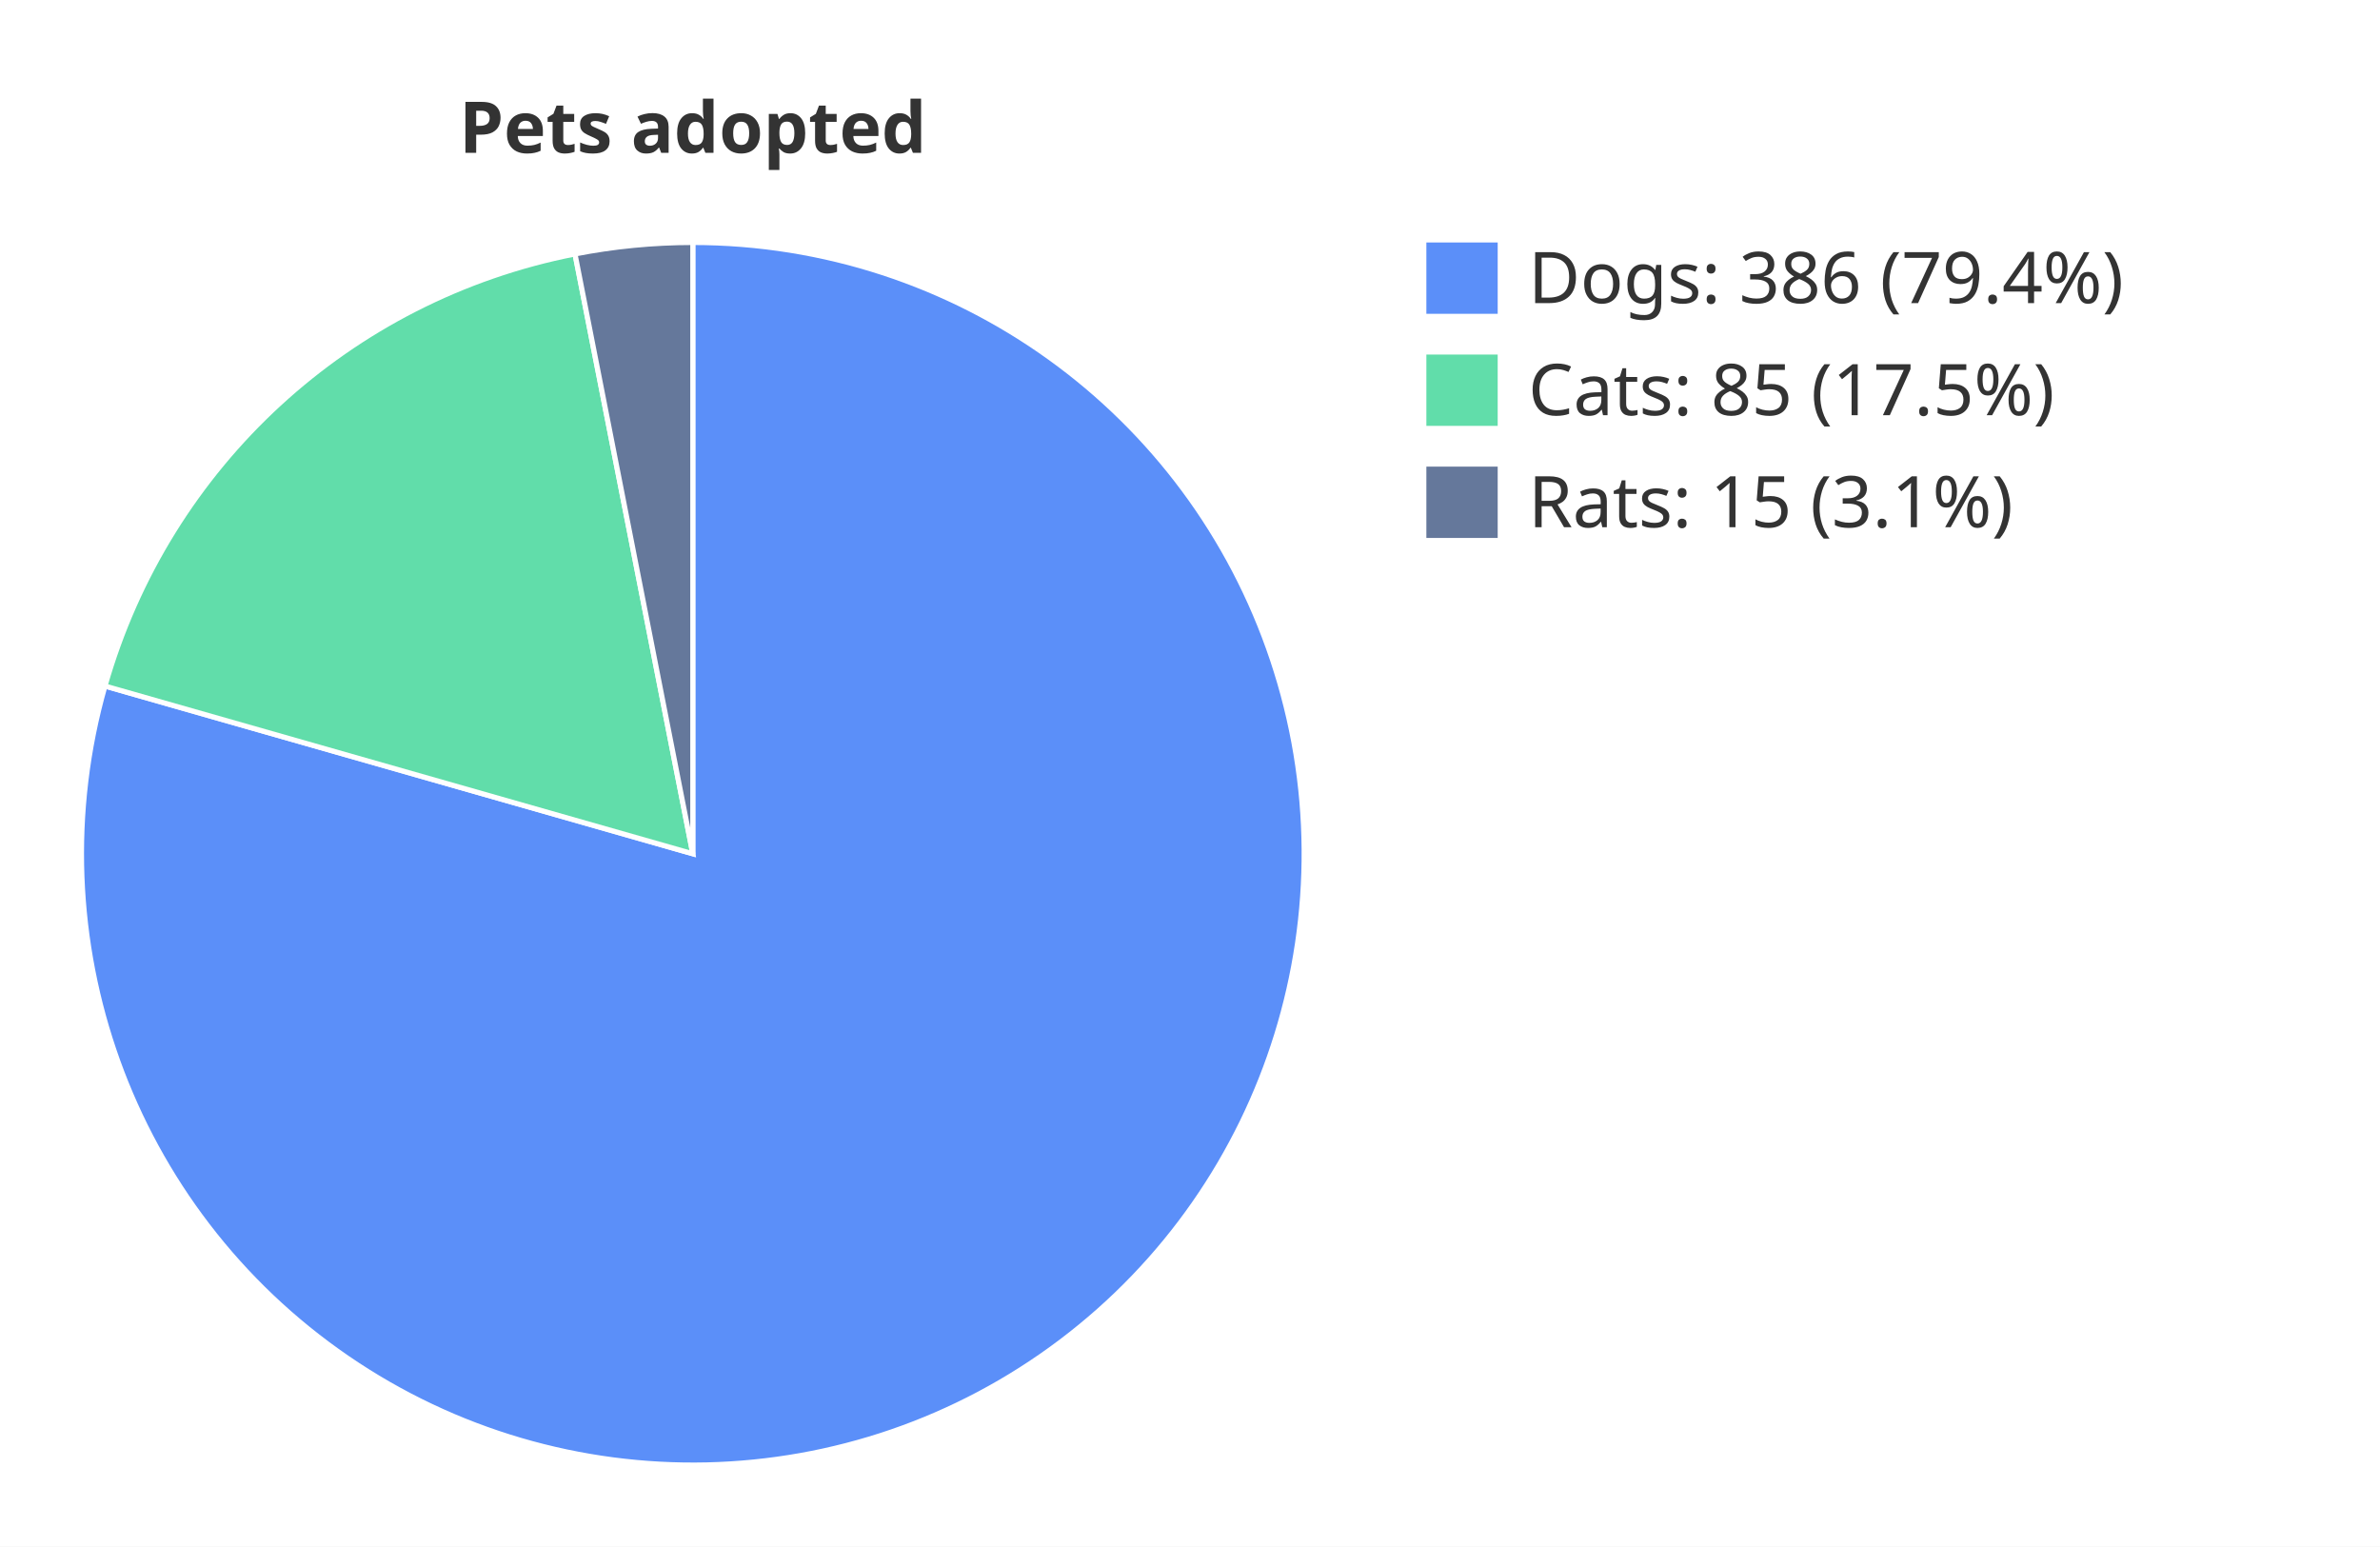
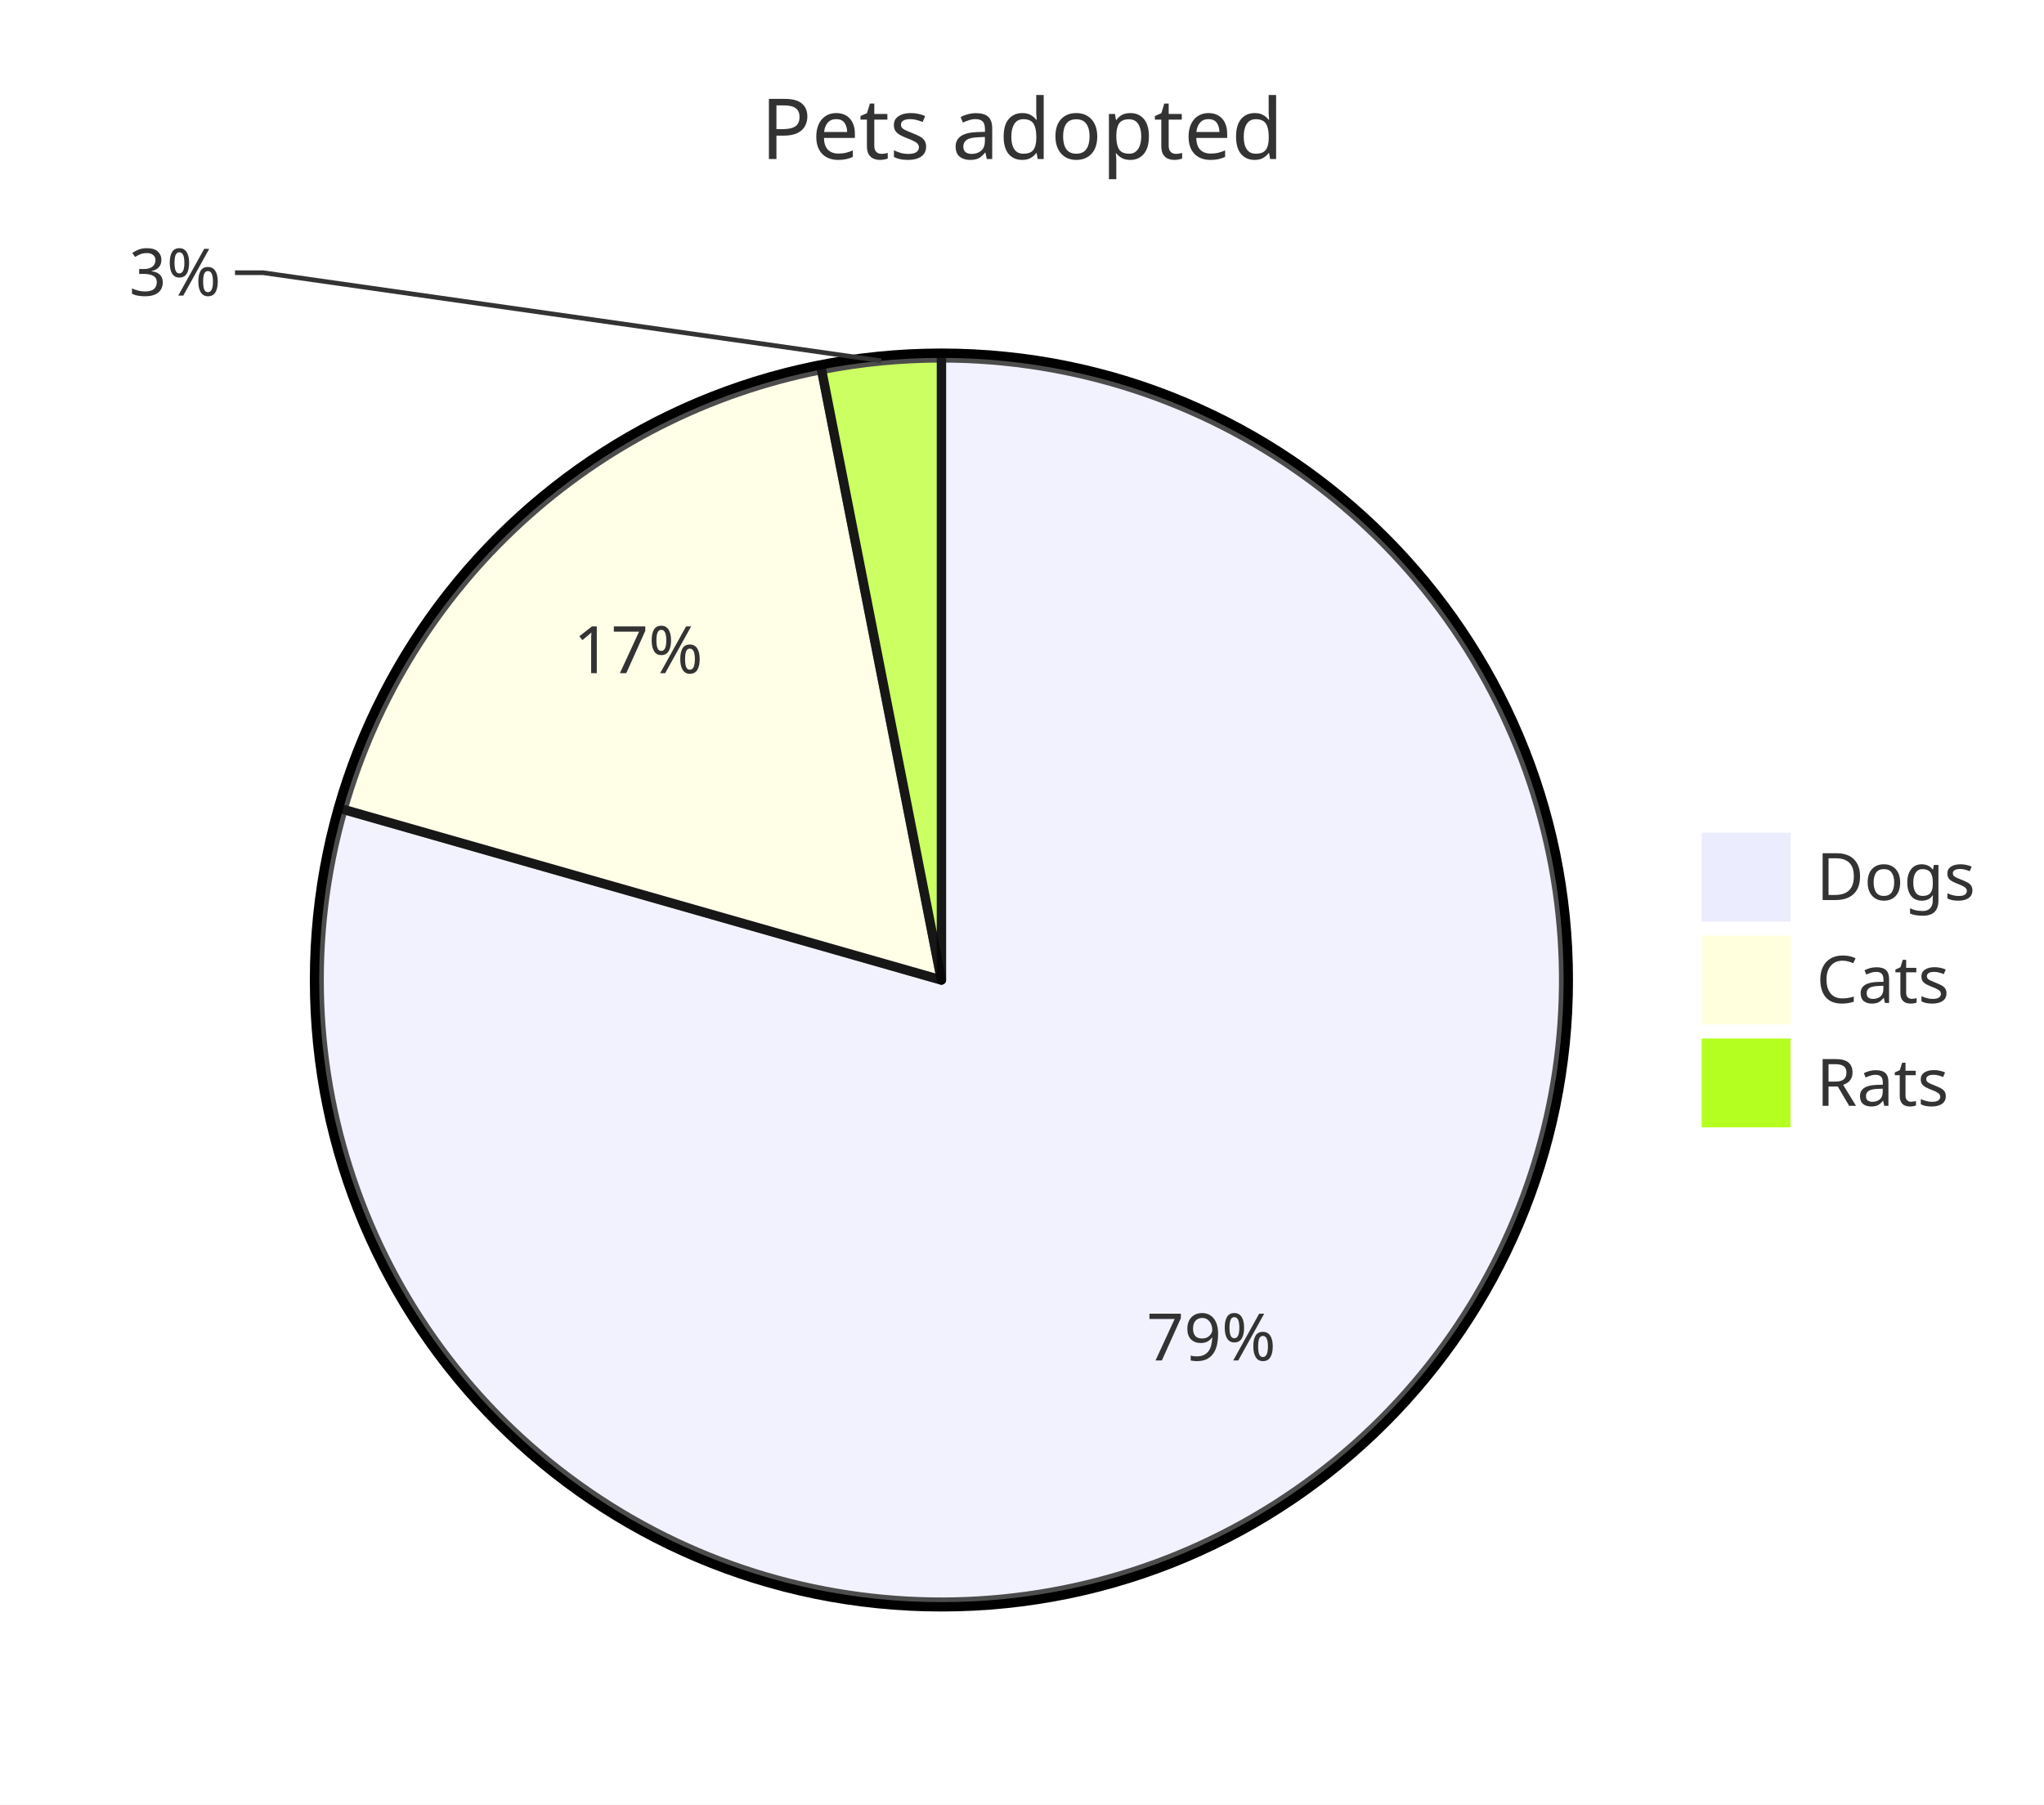
- <svg xmlns="http://www.w3.org/2000/svg" role="img" width="467.2" height="303.6" viewBox="0 0 467.2 303.6" font-family="sans-serif" font-size="14">
+ <svg xmlns="http://www.w3.org/2000/svg" role="img" width="436.91" height="385.82" viewBox="0 0 436.91 385.82" font-family="sans-serif" font-size="14">
  <rect width="100%" height="100%" fill="#ffffff" />
-   <text x="136" y="30" fill="#333333" text-anchor="middle" font-weight="bold">Pets adopted</text>
-   <path d="M136,167.6 L136,47.6 A120,120 0 1 1 20.61,134.67 Z" fill="#5B8FF9" stroke="#ffffff" />
-   <path d="M136,167.6 L20.61,134.67 A120,120 0 0 1 112.87,49.85 Z" fill="#61DDAA" stroke="#ffffff" />
-   <path d="M136,167.6 L112.87,49.85 A120,120 0 0 1 136,47.6 Z" fill="#65789B" stroke="#ffffff" />
-   <rect x="280" y="47.6" width="14" height="14" fill="#5B8FF9" />
-   <text x="300" y="59.5" fill="#333333">Dogs: 386 (79.4%)</text>
-   <rect x="280" y="69.6" width="14" height="14" fill="#61DDAA" />
-   <text x="300" y="81.5" fill="#333333">Cats: 85 (17.5%)</text>
-   <rect x="280" y="91.6" width="14" height="14" fill="#65789B" />
-   <text x="300" y="103.5" fill="#333333">Rats: 15 (3.1%)</text>
+   <text x="218.45" y="34" fill="#333333" font-size="18" text-anchor="middle">Pets adopted</text>
+   <path d="M201.23,209.51 L201.23,76.51 A133,133 0 1 1 73.33,173.02 Z" fill="#ececff" stroke="#000000" stroke-width="2" stroke-linejoin="round" opacity="0.7" />
+   <path d="M201.23,209.51 L73.33,173.02 A133,133 0 0 1 175.6,79 Z" fill="#ffffde" stroke="#000000" stroke-width="2" stroke-linejoin="round" opacity="0.7" />
+   <path d="M201.23,209.51 L175.6,79 A133,133 0 0 1 201.23,76.51 Z" fill="#b5ff20" stroke="#000000" stroke-width="2" stroke-linejoin="round" opacity="0.7" />
+   <circle cx="201.23" cy="209.51" r="134" fill="none" stroke="#000000" stroke-width="2" />
+   <text x="258.91" y="290.85" fill="#333333" text-anchor="middle">79%</text>
+   <text x="136.42" y="143.91" fill="#333333" text-anchor="middle">17%</text>
+   <polyline points="188.35,77.13 56.23,58.3 50.23,58.3" fill="none" stroke="#333333" stroke-width="1" />
+   <text x="47.23" y="63.2" fill="#333333" text-anchor="end">3%</text>
+   <rect x="364.23" y="178.51" width="18" height="18" fill="#ececff" stroke="#ececff" />
+   <text x="388.23" y="192.41" fill="#333333">Dogs</text>
+   <rect x="364.23" y="200.51" width="18" height="18" fill="#ffffde" stroke="#ffffde" />
+   <text x="388.23" y="214.41" fill="#333333">Cats</text>
+   <rect x="364.23" y="222.51" width="18" height="18" fill="#b5ff20" stroke="#b5ff20" />
+   <text x="388.23" y="236.41" fill="#333333">Rats</text>
</svg>
